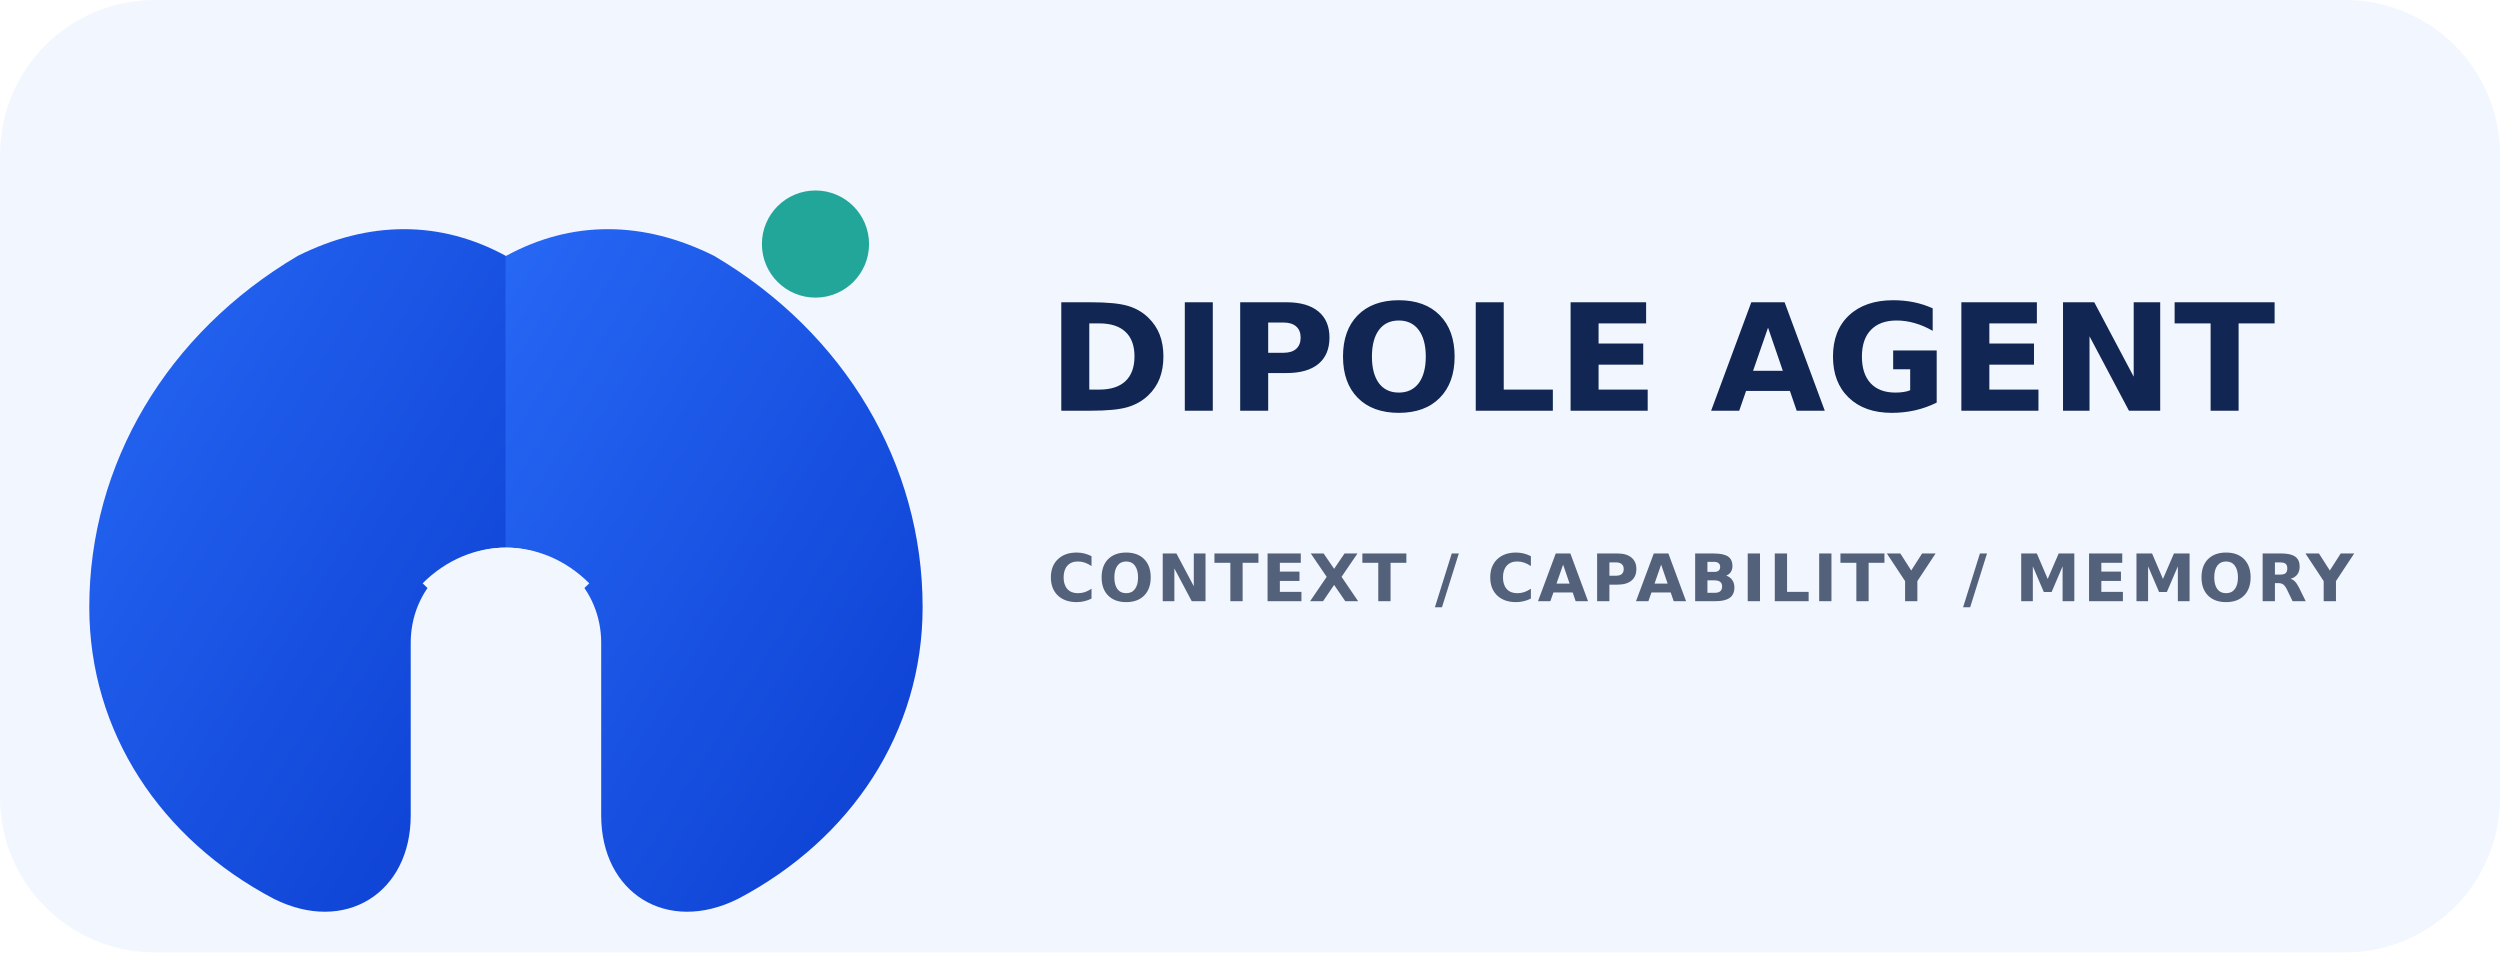
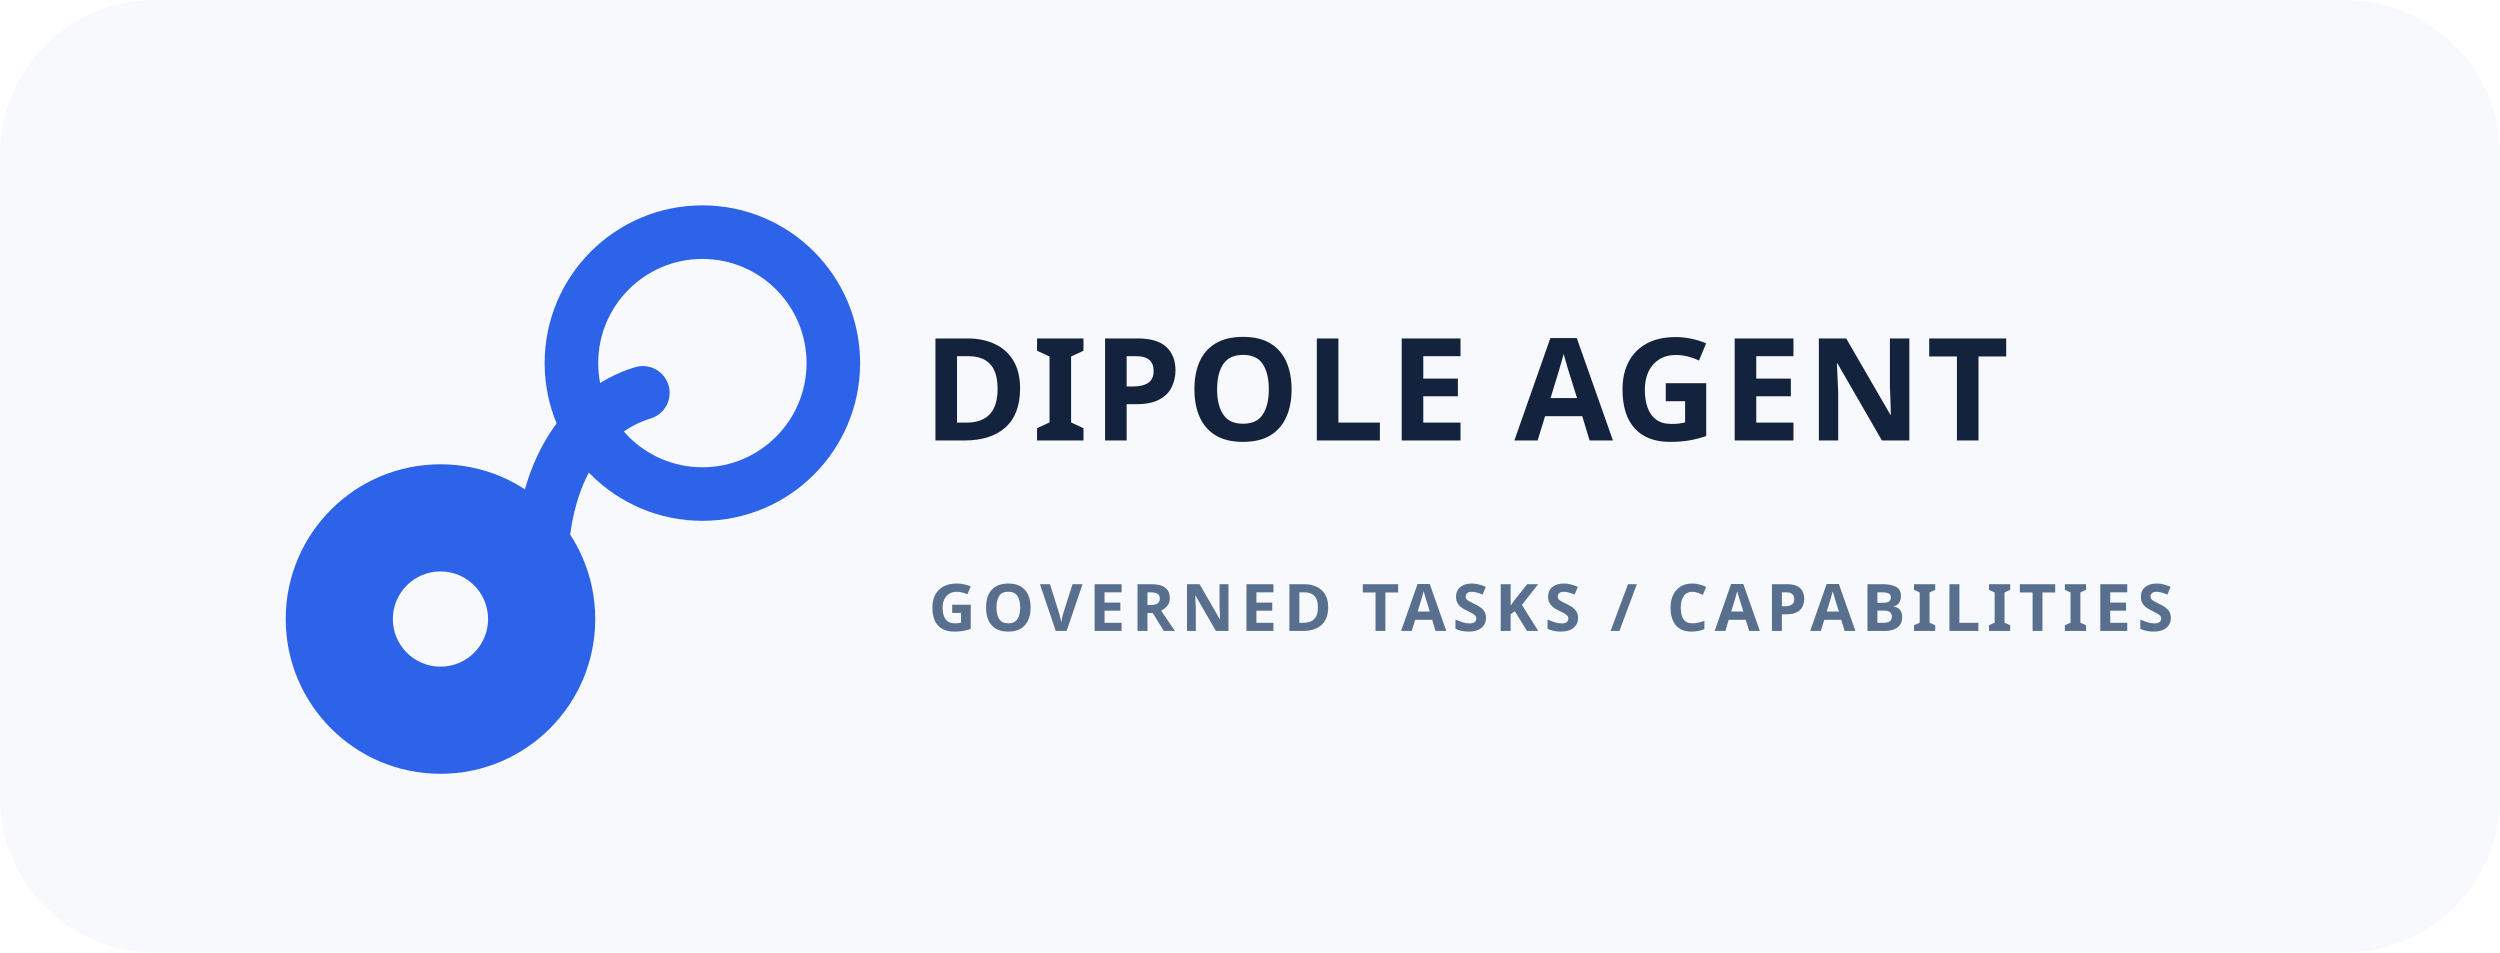
<svg xmlns="http://www.w3.org/2000/svg" width="420" height="160" viewBox="0 0 420 160" role="img" aria-labelledby="title desc">
-   <defs>
-     <linearGradient id="agent-blue" x1="0" y1="0" x2="1" y2="1">
-       <stop offset="0" stop-color="#2768f5" />
-       <stop offset="1" stop-color="#0b3ed0" />
-     </linearGradient>
-   </defs>
-   <rect width="420" height="160" rx="26" fill="#f2f6ff" />
-   <path d="M50 43C28 56 15 78 15 102c0 21 12 39 31 49 12 6 23-1 23-14v-29c0-9 7-16 16-16V43c-11-6-23-6-35 0Z" fill="url(#agent-blue)" />
-   <path d="M120 43c22 13 35 35 35 59 0 21-12 39-31 49-12 6-23-1-23-14v-29c0-9-7-16-16-16V43c11-6 23-6 35 0Z" fill="url(#agent-blue)" />
-   <path d="M85 92c5 0 10 2 14 6-4 4-9 6-14 6s-10-2-14-6c4-4 9-6 14-6Z" fill="#f2f6ff" />
-   <circle cx="137" cy="41" r="9" fill="#22a699" />
-   <text x="176" y="69" fill="#112653" font-family="DejaVu Sans, sans-serif" font-size="25" font-weight="700">DIPOLE AGENT</text>
-   <text x="176" y="101" fill="#53617b" font-family="DejaVu Sans, sans-serif" font-size="11" font-weight="700" letter-spacing="0.45">CONTEXT / CAPABILITY / MEMORY</text>
+   <rect width="420" height="160" rx="26" fill="#f7f9fd" />
+   <g aria-hidden="true">
+     <circle cx="74" cy="104" r="26" fill="#2d63e8" />
+     <circle cx="118" cy="61" r="22" fill="#f7f9fd" stroke="#2d63e8" stroke-width="9" />
+     <path d="M91 99C90 80 98 69 108 66" fill="none" stroke="#2d63e8" stroke-width="9" stroke-linecap="round" />
+     <circle cx="74" cy="104" r="8" fill="#f7f9fd" />
+   </g>
+   <text x="155" y="74" fill="#14233d" font-family="Avenir Next, Manrope, Noto Sans SC, sans-serif" font-size="24" font-weight="700" letter-spacing=".7">DIPOLE AGENT</text>
+   <text x="156" y="106" fill="#58708e" font-family="Avenir Next, Manrope, Noto Sans SC, sans-serif" font-size="11" font-weight="700" letter-spacing="1.05">GOVERNED TASKS / CAPABILITIES</text>
</svg>
